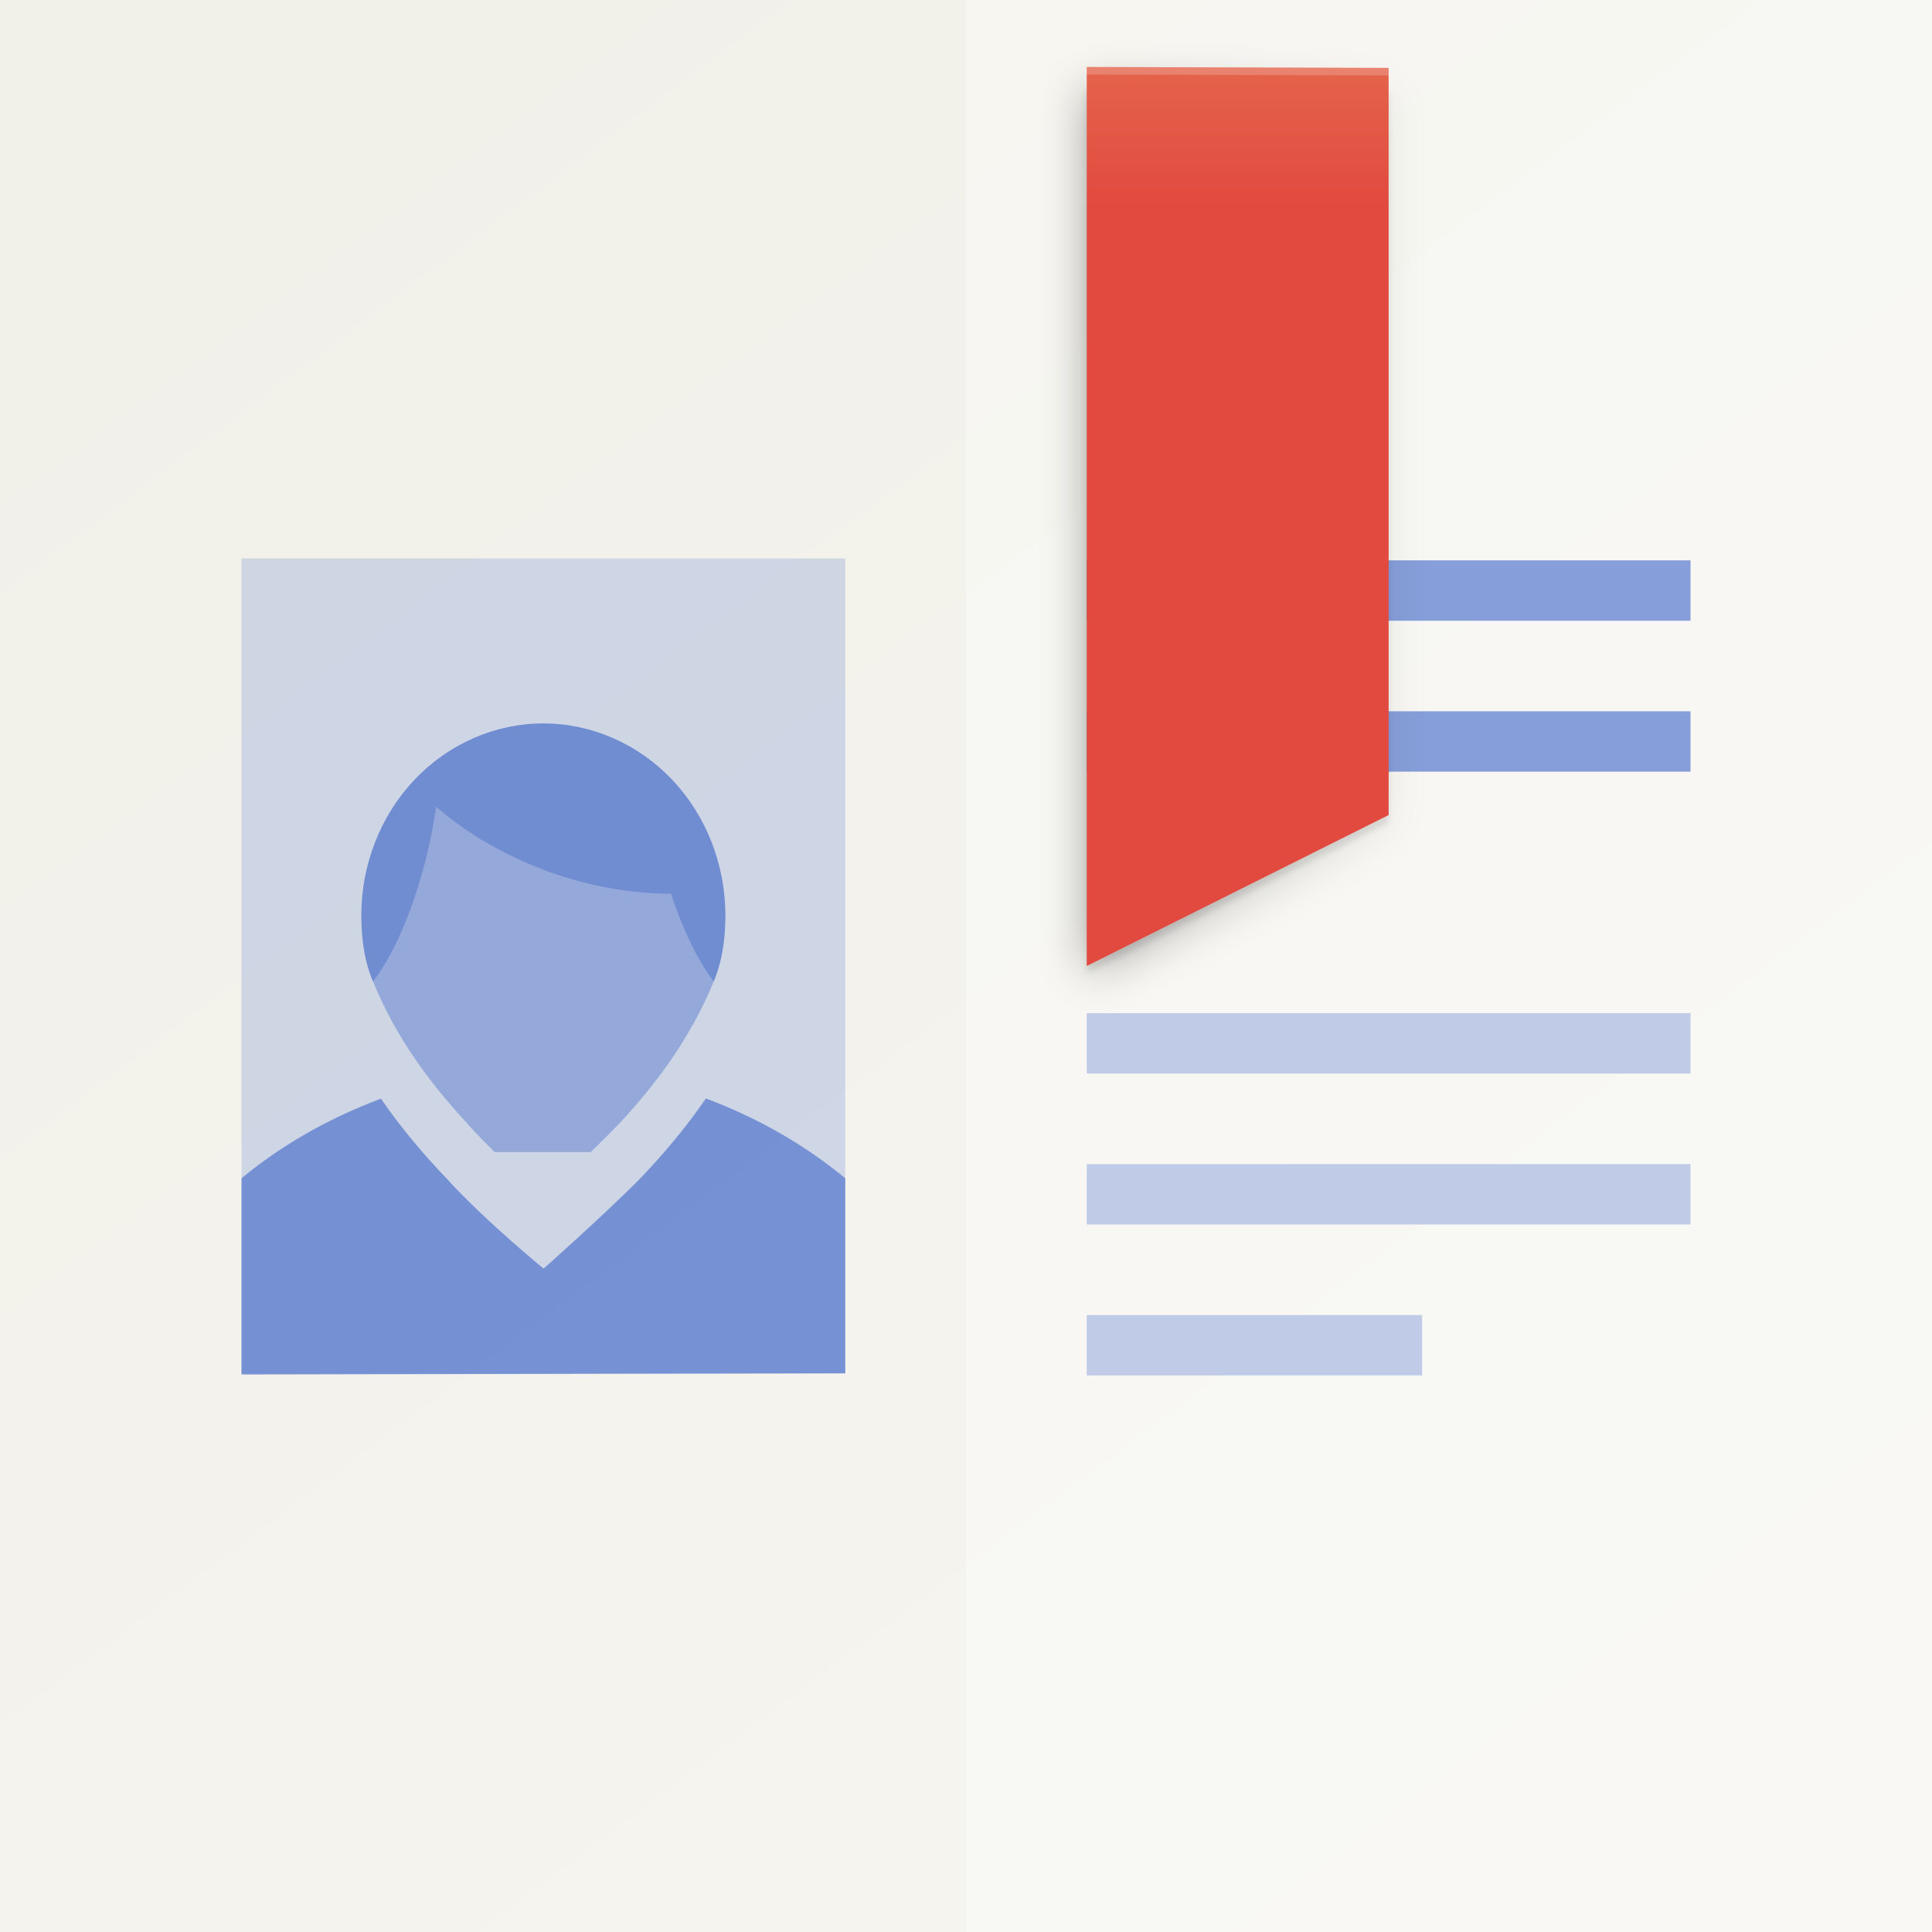
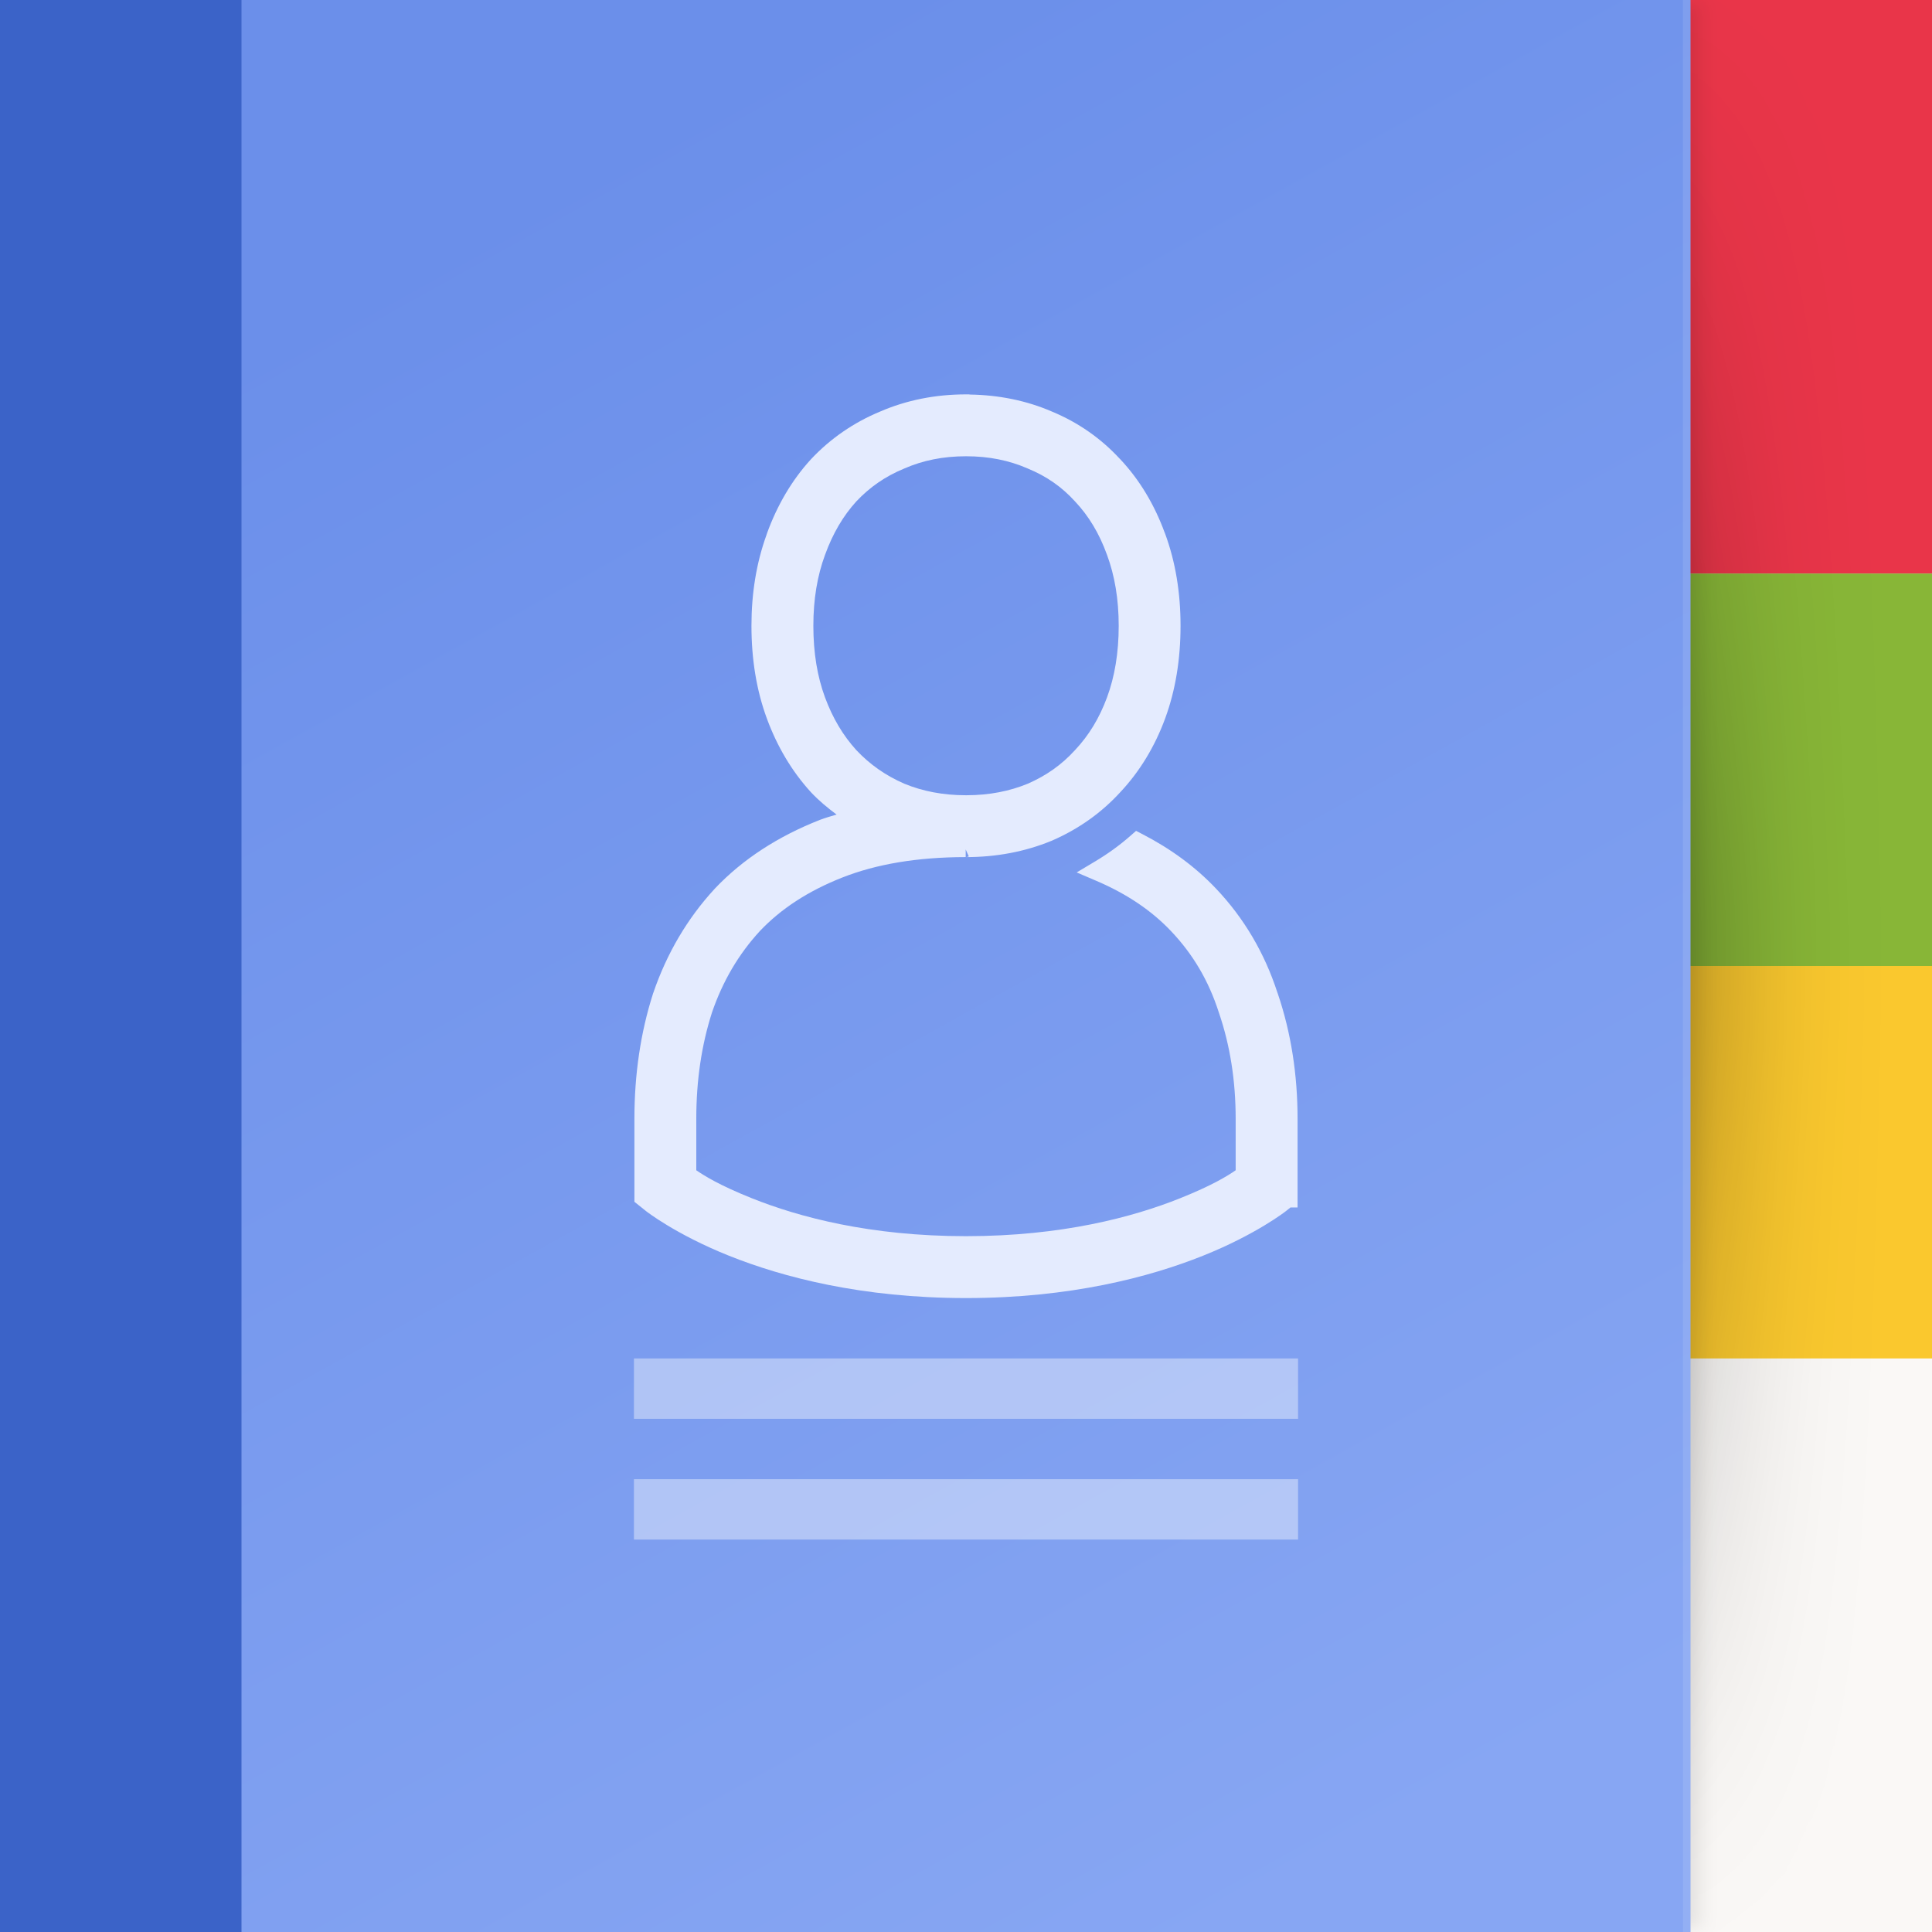
<svg xmlns="http://www.w3.org/2000/svg" xmlns:xlink="http://www.w3.org/1999/xlink" width="512" height="512" id="svg3336" version="1.1" style="enable-background:new" viewBox="0 0 512 512">
  <defs id="defs3338">
    <filter style="color-interpolation-filters:sRGB" id="filter4154">
      <feComposite in2="SourceGraphic" operator="arithmetic" k1="0" k2="1" result="composite1" id="feComposite4156" k3="0" k4="0" />
      <feColorMatrix in="composite1" values="0" type="saturate" result="colormatrix1" id="feColorMatrix4158" />
      <feFlood flood-opacity="1" flood-color="rgb(89,132,51)" result="flood1" id="feFlood4160" />
      <feBlend in="flood1" in2="colormatrix1" mode="multiply" result="blend1" id="feBlend4162" />
      <feBlend in2="blend1" mode="screen" result="blend2" id="feBlend4164" />
      <feColorMatrix in="blend2" values="1" type="saturate" result="colormatrix2" id="feColorMatrix4166" />
      <feComposite in="colormatrix2" in2="SourceGraphic" operator="in" result="composite2" id="feComposite4168" />
    </filter>
    <filter style="color-interpolation-filters:sRGB" id="filter4264" x="-0.024" width="1.048" y="-0.024" height="1.048" />
    <linearGradient id="linearGradient7537">
      <stop style="stop-color:#44d459;stop-opacity:1" offset="0" id="stop7539" />
      <stop style="stop-color:#38b44a;stop-opacity:1" offset="1" id="stop7541" />
    </linearGradient>
    <clipPath clipPathUnits="userSpaceOnUse" id="clipPath4231-6">
      <rect style="color:#000000;display:inline;overflow:visible;visibility:visible;opacity:0.464;fill:#ff00ff;fill-opacity:1;fill-rule:nonzero;stroke:none;stroke-width:1;marker:none;enable-background:accumulate" id="rect4233-8" width="256" height="238" x="0" y="18" />
    </clipPath>
    <linearGradient id="linearGradient4370-8">
      <stop id="stop3709-7-3-5" offset="0" style="stop-color:#cecece;stop-opacity:1" />
      <stop style="stop-color:#dedede;stop-opacity:1" offset="1" id="stop3654-8-0-9" />
    </linearGradient>
    <linearGradient id="linearGradient3650-7-9">
-       <stop style="stop-color:#f1f0e9;stop-opacity:1" offset="0" id="stop4366" />
-       <stop id="stop4368" offset="1" style="stop-color:#f6f5f0;stop-opacity:1" />
+       <stop style="stop-color:#6b8fea;stop-opacity:1" offset="0" id="stop4366" />
+       <stop id="stop4368" offset="1" style="stop-color:#87a6f3;stop-opacity:1" />
    </linearGradient>
    <linearGradient id="linearGradient4370">
      <stop style="stop-color:#dedede;stop-opacity:1" offset="0" id="stop4459" />
      <stop id="stop4461" offset="0.257" style="stop-color:#efefef;stop-opacity:1;" />
      <stop id="stop4463" offset="1" style="stop-color:#f9f9f9;stop-opacity:1" />
    </linearGradient>
    <linearGradient xlink:href="#linearGradient4184" id="linearGradient4492" gradientUnits="userSpaceOnUse" gradientTransform="translate(106.1714,255.6796)" spreadMethod="reflect" x1="139.325" y1="-256" x2="256" y2="-256" />
    <linearGradient id="linearGradient4184">
      <stop style="stop-color:#ffffff;stop-opacity:1;" offset="0" id="stop4186" />
      <stop style="stop-color:#ffffff;stop-opacity:0;" offset="1" id="stop4188" />
    </linearGradient>
-     <linearGradient xlink:href="#linearGradient3650-7-9" id="linearGradient4270" x1="88" y1="16" x2="448" y2="496" gradientUnits="userSpaceOnUse" />
-     <linearGradient xlink:href="#linearGradient4269" id="linearGradient4275" x1="380" y1="240" x2="380" y2="18.001" gradientUnits="userSpaceOnUse" gradientTransform="translate(-32,2.4486173e-6)" />
-     <linearGradient id="linearGradient4269">
-       <stop style="stop-color:#e24a3f;stop-opacity:1;" offset="0" id="stop4271" />
-       <stop id="stop4277" offset="0.835" style="stop-color:#e24a3f;stop-opacity:1" />
-       <stop style="stop-color:#e4634b;stop-opacity:1" offset="1" id="stop4273" />
+     <linearGradient xlink:href="#linearGradient3650-7-9" id="linearGradient4285" x1="128" y1="16" x2="368" y2="496" gradientUnits="userSpaceOnUse" gradientTransform="matrix(0.8484849,0,0,0.9411765,95.03031,0)" />
+     <clipPath clipPathUnits="userSpaceOnUse" id="clipPath4291">
+       <path style="color:#000000;display:inline;overflow:visible;visibility:visible;fill:#faf8f6;fill-opacity:1;fill-rule:nonzero;stroke:none;stroke-width:1;marker:none;enable-background:accumulate" d="M 166.055,18 C 20.757,18 0,38.737 0,183.898 V 328.102 C 0,473.263 20.757,494 166.055,494 H 345.945 C 491.243,494 512,473.263 512,328.102 V 183.898 C 512,38.737 491.243,18 345.945,18 Z" id="path4293" />
+     </clipPath>
+     <clipPath clipPathUnits="userSpaceOnUse" id="clipPath4277">
+       <rect style="color:#000000;display:inline;overflow:visible;visibility:visible;opacity:0.82;fill:#88b637;fill-opacity:1;fill-rule:nonzero;stroke:none;stroke-width:2;stroke-linecap:butt;stroke-linejoin:miter;stroke-miterlimit:4;stroke-dasharray:none;stroke-dashoffset:0;stroke-opacity:1;marker:none;enable-background:accumulate" id="rect4279" width="512" height="512" x="5.5999999e-07" y="0" ry="1" />
+     </clipPath>
+     <clipPath clipPathUnits="userSpaceOnUse" id="clipPath4277-8">
+       <rect style="color:#000000;display:inline;overflow:visible;visibility:visible;opacity:0.82;fill:#88b637;fill-opacity:1;fill-rule:nonzero;stroke:none;stroke-width:2;stroke-linecap:butt;stroke-linejoin:miter;stroke-miterlimit:4;stroke-dasharray:none;stroke-dashoffset:0;stroke-opacity:1;marker:none;enable-background:accumulate" id="rect4279-6" width="512" height="512" x="5.5999999e-07" y="0" ry="1" />
+     </clipPath>
+     <filter style="color-interpolation-filters:sRGB" id="filter4261" x="-0.012" width="1.024" y="-0.012" height="1.024">
+       <feGaussianBlur stdDeviation="2.76" id="feGaussianBlur4263" />
+     </filter>
+     <linearGradient xlink:href="#linearGradient4271" id="linearGradient4273" x1="448" y1="256" x2="448" y2="496" gradientUnits="userSpaceOnUse" spreadMethod="reflect" />
+     <linearGradient id="linearGradient4271">
+       <stop style="stop-color:#000000;stop-opacity:1;" offset="0" id="stop4267" />
+       <stop style="stop-color:#000000;stop-opacity:0;" offset="1" id="stop4269" />
    </linearGradient>
-     <filter style="color-interpolation-filters:sRGB" id="filter4466" x="-0.022" width="1.044" y="-0.008" height="1.016">
-       <feGaussianBlur stdDeviation="0.741" id="feGaussianBlur4468" />
-     </filter>
-     <linearGradient xlink:href="#linearGradient4559" id="linearGradient4482" x1="281.78" y1="157.875" x2="390.22" y2="157.875" gradientUnits="userSpaceOnUse" gradientTransform="translate(-8.000001,2.4486173e-6)" />
-     <linearGradient id="linearGradient4559">
-       <stop style="stop-color:#000000;stop-opacity:1;" offset="0" id="stop4561" />
-       <stop style="stop-color:#000000;stop-opacity:0;" offset="1" id="stop4563" />
-     </linearGradient>
-     <filter style="color-interpolation-filters:sRGB" id="filter4472" x="-0.178" width="1.355" y="-0.066" height="1.132">
-       <feGaussianBlur stdDeviation="5.925" id="feGaussianBlur4474" />
+     <filter style="color-interpolation-filters:sRGB" id="filter4275" x="-0.095" width="1.189" y="-0.097" height="1.195">
+       <feGaussianBlur stdDeviation="22.08" id="feGaussianBlur4277" />
    </filter>
  </defs>
  <g id="layer3">
-     <path style="color:#000000;display:inline;overflow:visible;visibility:visible;fill:url(#linearGradient4270);fill-opacity:1;fill-rule:nonzero;stroke:none;stroke-width:1;marker:none;enable-background:accumulate" d="M 0 0 L 0 183.898 L 0 328.102 L 0 512 L 512 512 L 512 328.102 L 512 183.898 L 512 0 L 0 0 z " id="rect4158" />
+     <path style="color:#000000;display:inline;overflow:visible;visibility:visible;fill:#f3f2eb;fill-opacity:1;fill-rule:nonzero;stroke:none;stroke-width:1;marker:none;enable-background:accumulate" d="M 166.055,18 C 20.757,18 0,38.737 0,183.898 V 328.102 C 0,473.263 20.757,494 166.055,494 H 345.945 C 491.243,494 512,473.263 512,328.102 V 183.898 C 512,38.737 491.243,18 345.945,18 Z" id="rect4158" />
+     <rect style="color:#000000;display:inline;overflow:visible;visibility:visible;opacity:1;fill:#e93549;fill-opacity:1;fill-rule:nonzero;stroke:none;stroke-width:4;stroke-linecap:butt;stroke-linejoin:miter;stroke-miterlimit:4;stroke-dasharray:none;stroke-dashoffset:0;stroke-opacity:1;marker:none;enable-background:accumulate" id="rect4362" width="176" height="152" x="336" y="-152" transform="scale(1,-1)" />
+     <rect y="152" x="336" height="104" width="176" id="rect4287" style="color:#000000;display:inline;overflow:visible;visibility:visible;opacity:1;fill:#88b637;fill-opacity:1;fill-rule:nonzero;stroke:none;stroke-width:4;stroke-linecap:butt;stroke-linejoin:miter;stroke-miterlimit:4;stroke-dasharray:none;stroke-dashoffset:0;stroke-opacity:1;marker:none;enable-background:accumulate" />
+     <rect style="color:#000000;display:inline;overflow:visible;visibility:visible;opacity:1;fill:#faf8f6;fill-opacity:1;fill-rule:nonzero;stroke:none;stroke-width:4;stroke-linecap:butt;stroke-linejoin:miter;stroke-miterlimit:4;stroke-dasharray:none;stroke-dashoffset:0;stroke-opacity:1;marker:none;enable-background:accumulate" id="rect4289" width="176" height="168" x="336" y="344" />
+     <rect style="color:#000000;display:inline;overflow:visible;visibility:visible;opacity:1;fill:#fac82e;fill-opacity:1;fill-rule:nonzero;stroke:none;stroke-width:4;stroke-linecap:butt;stroke-linejoin:miter;stroke-miterlimit:4;stroke-dasharray:none;stroke-dashoffset:0;stroke-opacity:1;marker:none;enable-background:accumulate" id="rect4327" width="176" height="104" x="336" y="256" />
+     <g style="enable-background:new" id="g4275" clip-path="url(#clipPath4277-8)">
+       <g id="g4268">
+         <rect y="0" x="-110" height="544" width="560" id="rect4259" style="color:#000000;display:inline;overflow:visible;visibility:visible;opacity:0.1;fill:#000000;fill-opacity:1;fill-rule:nonzero;stroke:none;stroke-width:4;stroke-linecap:butt;stroke-linejoin:miter;stroke-miterlimit:4;stroke-dasharray:none;stroke-dashoffset:0;stroke-opacity:1;marker:none;filter:url(#filter4261);enable-background:accumulate" />
+         <rect style="color:#000000;display:inline;overflow:visible;visibility:visible;opacity:0.4;fill:url(#linearGradient4273);fill-opacity:1;fill-rule:nonzero;stroke:none;stroke-width:4;stroke-linecap:butt;stroke-linejoin:miter;stroke-miterlimit:4;stroke-dasharray:none;stroke-dashoffset:0;stroke-opacity:1;marker:none;filter:url(#filter4275);enable-background:accumulate" id="rect4265" width="560" height="544" x="-110" y="0" />
+       </g>
+     </g>
+     <rect style="color:#000000;display:inline;overflow:visible;visibility:visible;opacity:1;fill:url(#linearGradient4285);fill-opacity:1;fill-rule:nonzero;stroke:none;stroke-width:4;stroke-linecap:butt;stroke-linejoin:miter;stroke-miterlimit:4;stroke-dasharray:none;stroke-dashoffset:0;stroke-opacity:1;marker:none;enable-background:accumulate" id="rect4268" width="448" height="512" x="1.6484449e-08" y="0" />
+     <rect y="-5.5652174e-07" x="5.5999999e-07" height="512" width="64" id="rect4280" style="color:#000000;display:inline;overflow:visible;visibility:visible;opacity:1;fill:#3b63c8;fill-opacity:1;fill-rule:nonzero;stroke:none;stroke-width:4;stroke-linecap:butt;stroke-linejoin:miter;stroke-miterlimit:4;stroke-dasharray:none;stroke-dashoffset:0;stroke-opacity:1;marker:none;enable-background:accumulate" />
    <g id="g4430" transform="translate(0,-54.97635)" />
-     <path style="color:#000000;display:inline;overflow:visible;visibility:visible;opacity:0.35;fill:#ffffff;fill-opacity:1;fill-rule:nonzero;stroke:none;stroke-width:8;stroke-linecap:butt;stroke-linejoin:miter;stroke-miterlimit:4;stroke-dasharray:none;stroke-dashoffset:0;stroke-opacity:1;marker:none;enable-background:accumulate" d="M 256 0 L 256 512 L 512 512 L 512 328.102 L 512 183.898 L 512 0 L 256 0 z " id="rect4238" />
-     <g id="g4263" transform="matrix(1.111111,0,0,1,-32,-3.5)" style="fill:#3b63c8;stroke-width:0.949;enable-background:new">
-       <path id="path4497" d="m 288,152 0,16 144,0 0,-16 -144,0 z" style="color:#000000;display:inline;overflow:visible;visibility:visible;opacity:0.6;fill:#3b63c8;fill-opacity:1;fill-rule:nonzero;stroke:none;stroke-width:3.795;stroke-linecap:butt;stroke-linejoin:miter;stroke-miterlimit:4;stroke-dasharray:none;stroke-dashoffset:0;stroke-opacity:1;marker:none;enable-background:accumulate" />
-       <path id="path4495" d="m 288,192 0,16 144,0 0,-16 -144,0 z" style="color:#000000;display:inline;overflow:visible;visibility:visible;opacity:0.6;fill:#3b63c8;fill-opacity:1;fill-rule:nonzero;stroke:none;stroke-width:3.795;stroke-linecap:butt;stroke-linejoin:miter;stroke-miterlimit:4;stroke-dasharray:none;stroke-dashoffset:0;stroke-opacity:1;marker:none;enable-background:accumulate" />
-       <path style="color:#000000;display:inline;overflow:visible;visibility:visible;opacity:0.3;fill:#3b63c8;fill-opacity:1;fill-rule:nonzero;stroke:none;stroke-width:3.795;stroke-linecap:butt;stroke-linejoin:miter;stroke-miterlimit:4;stroke-dasharray:none;stroke-dashoffset:0;stroke-opacity:1;marker:none;enable-background:accumulate" d="m 288,272 0,16 144,0 0,-16 -144,0 z" id="path4503" />
-       <path id="path4505" d="m 288,312 0,16 144,0 0,-16 -144,0 z" style="color:#000000;display:inline;overflow:visible;visibility:visible;opacity:0.3;fill:#3b63c8;fill-opacity:1;fill-rule:nonzero;stroke:none;stroke-width:3.795;stroke-linecap:butt;stroke-linejoin:miter;stroke-miterlimit:4;stroke-dasharray:none;stroke-dashoffset:0;stroke-opacity:1;marker:none;enable-background:accumulate" />
-       <path style="color:#000000;display:inline;overflow:visible;visibility:visible;opacity:0.3;fill:#3b63c8;fill-opacity:1;fill-rule:nonzero;stroke:none;stroke-width:3.795;stroke-linecap:butt;stroke-linejoin:miter;stroke-miterlimit:4;stroke-dasharray:none;stroke-dashoffset:0;stroke-opacity:1;marker:none;enable-background:accumulate" d="m 288,352 0,16 80,0 0,-16 -80,0 z" id="path4507" />
-     </g>
-     <rect y="148" x="64" height="216" width="160" id="rect4247" style="color:#000000;display:inline;overflow:visible;visibility:visible;opacity:0.2;fill:#3b63c8;fill-opacity:1;fill-rule:nonzero;stroke:none;stroke-width:4;stroke-linecap:butt;stroke-linejoin:miter;stroke-miterlimit:4;stroke-dasharray:none;stroke-dashoffset:0;stroke-opacity:1;marker:none;enable-background:accumulate" />
-     <path style="font-style:normal;font-variant:normal;font-weight:normal;font-stretch:normal;font-size:15.003px;line-height:125%;font-family:Ubuntu;-inkscape-font-specification:Ubuntu;text-align:center;letter-spacing:0px;word-spacing:0px;writing-mode:lr-tb;text-anchor:middle;display:inline;opacity:0.4;fill:#3b63c8;fill-opacity:1;stroke:none;stroke-width:1;enable-background:new" d="m 143.993,191.724 c -12.754,7.5e-4 -25.087,5.383 -34.104,14.88 -9.019,9.498 -14.125,22.488 -14.125,35.917 l 0,0.036 c 0.021,5.17 0.486,11.121 2.922,17.156 6.351,15.733 15.872,27.948 24.568,37.391 l -0.016,0 c 2.401,2.744 5.136,5.534 7.865,8.214 l 25.453,0 c 2.763,-2.703 5.587,-5.508 8.203,-8.229 l -0.021,0 c 8.693,-9.441 18.214,-21.648 24.562,-37.375 2.436,-6.034 2.903,-11.985 2.922,-17.156 l 0,-0.036 c 0,-13.431 -5.112,-26.42 -14.13,-35.917 -9.016,-9.496 -21.345,-14.879 -34.099,-14.88 z" id="path4282" />
-     <path style="font-style:normal;font-variant:normal;font-weight:normal;font-stretch:normal;font-size:15.003px;line-height:125%;font-family:Ubuntu;-inkscape-font-specification:Ubuntu;text-align:center;letter-spacing:0px;word-spacing:0px;writing-mode:lr-tb;text-anchor:middle;display:inline;opacity:0.6;fill:#3b63c8;fill-opacity:1;stroke:none;stroke-width:1;enable-background:new" d="m 187.061,291.115 c -5.676,8.26 -11.855,15.418 -17.745,21.536 l 0.021,0 c -10.785,10.731 -25.286,23.542 -25.286,23.542 0,0 -15.371,-12.585 -25.38,-23.526 l 0.021,0 c -5.882,-6.11 -12.058,-13.258 -17.729,-21.505 -0.253,0.097 -0.513,0.177 -0.766,0.276 -13.664,5.217 -25.725,12.159 -36.193,20.818 l 0,51.685 -0.005,0 c 0,0.108 0.005,0.214 0.005,0.323 l 159.995,-0.323 0,-51.685 c -10.468,-8.659 -22.478,-15.6 -36.031,-20.818 -0.299,-0.117 -0.601,-0.209 -0.901,-0.323 l -0.006,0 z" id="path4122" />
-     <path style="color:#000000;display:inline;overflow:visible;visibility:visible;opacity:0.4;fill:#3b63c8;fill-opacity:1;fill-rule:nonzero;stroke:none;stroke-width:2;stroke-linecap:butt;stroke-linejoin:miter;stroke-miterlimit:4;stroke-dasharray:none;stroke-dashoffset:0;stroke-opacity:1;marker:none;enable-background:accumulate" d="m 143.992,191.725 c -12.753,0.001 -25.087,5.383 -34.103,14.879 -9.019,9.498 -14.125,22.49 -14.125,35.918 l 0,0.035 c 0.021,5.17 0.486,11.121 2.922,17.156 0.053,0.131 0.111,0.258 0.164,0.389 a 17.28,49.92 11.625 0 0 15.355,-38.406 17.28,49.92 11.625 0 0 1.393,-7.918 64.96,40.96 19.465 0 0 30.434,17.455 64.96,40.96 19.465 0 0 31.779,5.598 49.92,17.28 78.375 0 0 11.342,23.232 c 0.048,-0.118 0.099,-0.232 0.146,-0.35 2.436,-6.034 2.903,-11.985 2.922,-17.156 l 0,-0.035 c 0,-13.431 -5.111,-26.421 -14.129,-35.918 -9.016,-9.495 -21.344,-14.877 -34.098,-14.879 l -0.002,0 z" id="path4285" />
+     <path style="color:#000000;display:inline;overflow:visible;visibility:visible;opacity:0.1;fill:#ffffff;fill-opacity:1;fill-rule:nonzero;stroke:none;stroke-width:4;stroke-linecap:butt;stroke-linejoin:miter;stroke-miterlimit:4;stroke-dasharray:none;stroke-dashoffset:0;stroke-opacity:1;marker:none;enable-background:accumulate" d="M 446 0 L 446 512 L 448 512 L 448 0 L 446 0 z " id="rect4342" />
  </g>
  <g id="layer4" style="display:inline">
-     <path style="color:#000000;display:inline;overflow:visible;visibility:visible;opacity:0.4;fill:url(#linearGradient4482);fill-opacity:1;fill-rule:nonzero;stroke:none;stroke-width:8;stroke-linecap:butt;stroke-linejoin:miter;stroke-miterlimit:4;stroke-dasharray:none;stroke-dashoffset:0;stroke-opacity:1;marker:none;filter:url(#filter4472);enable-background:accumulate" d="M 288,23.75 288,258 368,218 368,24.707 c -12.304,-0.684 -25.993,-0.957 -41.297,-0.957 z" id="path4470" />
-     <path id="path4464" d="M 288,23.75 288,258 368,218 368,24.707 c -12.304,-0.684 -25.993,-0.957 -41.297,-0.957 z" style="color:#000000;display:inline;overflow:visible;visibility:visible;opacity:0.1;fill:#000000;fill-opacity:1;fill-rule:nonzero;stroke:none;stroke-width:8;stroke-linecap:butt;stroke-linejoin:miter;stroke-miterlimit:4;stroke-dasharray:none;stroke-dashoffset:0;stroke-opacity:1;marker:none;filter:url(#filter4466);enable-background:accumulate" />
-     <path style="color:#000000;display:inline;overflow:visible;visibility:visible;opacity:1;fill:url(#linearGradient4275);fill-opacity:1;fill-rule:nonzero;stroke:none;stroke-width:8;stroke-linecap:butt;stroke-linejoin:miter;stroke-miterlimit:4;stroke-dasharray:none;stroke-dashoffset:0;stroke-opacity:1;marker:none;enable-background:accumulate" d="M 288,17.75 288,256 368,216 368,18 Z" id="path4460" />
-     <path style="color:#000000;display:inline;overflow:visible;visibility:visible;opacity:0.2;fill:#ffffff;fill-opacity:1;fill-rule:nonzero;stroke:none;stroke-width:8;stroke-linecap:butt;stroke-linejoin:miter;stroke-miterlimit:4;stroke-dasharray:none;stroke-dashoffset:0;stroke-opacity:1;marker:none;enable-background:accumulate" d="m 288,17.75 0,2 80,0.25 0,-2 z" id="path4280" />
+     <rect style="color:#000000;display:inline;overflow:visible;visibility:visible;opacity:0.4;fill:#ffffff;fill-opacity:1;fill-rule:nonzero;stroke:none;stroke-width:4;stroke-linecap:butt;stroke-linejoin:miter;stroke-miterlimit:4;stroke-dasharray:none;stroke-dashoffset:0;stroke-opacity:1;marker:none;enable-background:accumulate" id="rect4275" width="176" height="16" x="168" y="360" />
+     <rect y="392" x="168" height="16" width="176" id="rect4277" style="color:#000000;display:inline;overflow:visible;visibility:visible;opacity:0.4;fill:#ffffff;fill-opacity:1;fill-rule:nonzero;stroke:none;stroke-width:4;stroke-linecap:butt;stroke-linejoin:miter;stroke-miterlimit:4;stroke-dasharray:none;stroke-dashoffset:0;stroke-opacity:1;marker:none;enable-background:accumulate" />
+     <path style="color:#000000;font-style:normal;font-variant:normal;font-weight:normal;font-stretch:normal;font-size:medium;line-height:125%;font-family:Ubuntu;-inkscape-font-specification:'Ubuntu, Normal';font-variant-ligatures:normal;font-variant-position:normal;font-variant-caps:normal;font-variant-numeric:normal;font-variant-alternates:normal;font-feature-settings:normal;text-indent:0;text-align:start;text-decoration:none;text-decoration-line:none;text-decoration-style:solid;text-decoration-color:#000000;letter-spacing:0px;word-spacing:0px;text-transform:none;writing-mode:lr-tb;direction:ltr;baseline-shift:baseline;text-anchor:start;white-space:normal;shape-padding:0;clip-rule:nonzero;display:inline;overflow:visible;visibility:visible;opacity:1;isolation:auto;mix-blend-mode:normal;color-interpolation:sRGB;color-interpolation-filters:linearRGB;solid-color:#000000;solid-opacity:1;fill:#e4ebfe;fill-opacity:1;fill-rule:nonzero;stroke:none;stroke-width:4;stroke-linecap:butt;stroke-linejoin:miter;stroke-miterlimit:4;stroke-dasharray:none;stroke-dashoffset:0;stroke-opacity:1;color-rendering:auto;image-rendering:auto;shape-rendering:auto;text-rendering:auto;enable-background:accumulate" d="m 256.001,104.515 c -8.045,2.6e-4 -15.715,1.503 -22.77,4.557 0,0 -0.002,0.002 -0.002,0.002 -6.975,2.891 -13.155,7.141 -18.3,12.617 l -0.023,0.025 -0.015,0.016 -0.009,0.009 -0.035,0.041 c -5.029,5.519 -8.894,12.136 -11.606,19.616 l 0.089,-0.207 c -1.5e-4,3.1e-4 -0.06,0.149 -0.095,0.24 l 0.004,-0.025 c -0.01,0.026 -0.015,0.053 -0.025,0.079 -9.9e-4,0.003 -0.005,0.013 -0.006,0.015 -0.012,0.039 -0.014,0.043 -0.002,0.004 l -0.095,0.306 v 0.002 c -2.666,7.39 -3.968,15.436 -3.968,24.018 0,8.857 1.326,17.112 4.1,24.63 2.717,7.364 6.585,13.904 11.593,19.405 l 0.002,0.002 0.004,0.006 0.004,0.004 0.035,0.039 0.025,0.027 0.021,0.025 c 2.078,2.212 4.385,4.115 6.773,5.898 -1.488,0.462 -3,0.853 -4.444,1.421 -11.031,4.345 -20.403,10.384 -27.787,18.174 l -0.019,0.021 -0.046,0.048 -0.056,0.066 c -7.205,7.825 -12.629,17.061 -16.196,27.466 l -0.046,0.099 -0.054,0.178 c -3.306,10.343 -4.926,21.432 -4.926,33.165 v 21.984 l 2.985,2.391 0.006,0.006 0.097,0.076 c 0,0 7.81,6.155 21.98,11.823 14.156,5.662 35.15,11.215 62.802,11.215 27.653,0 48.645,-5.552 62.8,-11.215 14.17,-5.668 21.98,-11.823 21.98,-11.823 l 0.097,-0.076 0.006,-0.006 1.111,-0.892 h 1.878 v -23.483 c 0,-11.75 -1.735,-22.868 -5.255,-33.224 -0.003,-0.011 -0.005,-0.021 -0.009,-0.031 l -0.048,-0.134 -0.031,-0.062 c -3.39,-10.461 -8.854,-19.768 -16.299,-27.597 l -0.002,-0.002 c -5.434,-5.731 -11.953,-10.506 -19.401,-14.361 l -1.752,-0.908 -1.483,1.303 c -2.896,2.547 -6.054,4.817 -9.392,6.81 l -4.862,2.904 5.205,2.228 c 8.165,3.494 14.681,7.928 19.785,13.312 l 0.019,0.021 c 5.808,6.111 9.969,13.163 12.646,21.511 l 0.05,0.151 0.015,0.042 c 2.919,8.555 4.411,17.854 4.411,28.035 v 13.633 c -2.221,1.521 -6.172,3.993 -14.762,7.429 -12.405,4.961 -31.241,10.035 -56.706,10.035 -25.465,0 -44.307,-5.075 -56.712,-10.037 -8.589,-3.436 -12.541,-5.905 -14.762,-7.427 v -13.633 c 0,-10.198 1.399,-19.523 4.131,-28.095 4e-4,-0.001 -3.9e-4,-0.003 0,-0.004 2.885,-8.428 7.1,-15.56 12.743,-21.693 l 0.006,-0.006 c 5.541,-5.833 12.704,-10.562 21.852,-14.165 8.89,-3.502 19.74,-5.388 32.628,-5.399 0.018,-10e-4 0.081,0.004 0.112,0.004 7.979,0 15.583,-1.412 22.597,-4.291 l 0.002,0.004 0.13,-0.05 0.174,-0.081 0.031,-0.017 c 6.907,-3.016 12.974,-7.316 17.969,-12.783 5.161,-5.503 9.127,-12.067 11.858,-19.469 2.774,-7.518 4.1,-15.776 4.1,-24.632 0,-8.729 -1.33,-16.908 -4.09,-24.401 l -0.006,-0.021 -0.06,-0.151 -0.043,-0.085 c -2.719,-7.412 -6.632,-13.974 -11.752,-19.436 -0.004,-0.004 -0.006,-0.011 -0.011,-0.015 l -0.081,-0.083 -0.089,-0.079 -0.004,-0.004 c -4.998,-5.415 -11.06,-9.629 -17.959,-12.487 l -0.004,-0.002 c -6.773,-2.93 -14.125,-4.39 -21.815,-4.504 l -0.068,-0.046 h -0.877 z m -0.027,16.399 h 0.05 c 6.037,0.002 11.357,1.084 16.26,3.211 l 0.011,0.004 0.031,0.015 0.056,0.025 0.046,0.019 c 4.936,2.033 8.957,4.848 12.412,8.639 l 0.004,0.004 0.033,0.039 0.077,0.077 c 3.565,3.801 6.354,8.395 8.409,14.074 v 0.002 c 5.7e-4,0.001 10e-4,0.002 0.002,0.004 l 0.017,0.048 c 2.019,5.472 3.087,11.673 3.087,18.759 0,7.229 -1.074,13.502 -3.087,18.956 -2.05,5.557 -4.843,10.109 -8.44,13.941 l -0.054,0.052 -0.058,0.068 c -3.46,3.795 -7.523,6.687 -12.481,8.848 -4.864,1.992 -10.165,3.026 -16.146,3.049 h -0.197 c -0.024,0 -0.051,-1e-5 -0.081,0 h -0.002 -0.002 c -6.022,-0.011 -11.35,-1.045 -16.239,-3.045 -4.966,-2.161 -9.128,-5.075 -12.739,-8.904 -3.487,-3.836 -6.252,-8.418 -8.314,-14.007 -2.012,-5.454 -3.082,-11.726 -3.082,-18.956 0,-7.087 1.064,-13.286 3.082,-18.757 l 0.035,-0.089 c 2.066,-5.699 4.824,-10.318 8.275,-14.117 3.596,-3.813 7.702,-6.643 12.623,-8.674 l 0.029,-0.011 0.072,-0.035 0.048,-0.021 0.023,-0.011 0.004,-0.002 c 4.895,-2.121 10.208,-3.201 16.237,-3.204 z m 21.928,99.94 0.273,0.658 -0.281,-0.654 z m -21.982,4.257 c 0.073,0.165 0.819,1.845 0.819,1.845 9e-5,-4e-5 -0.263,0.097 -0.263,0.097 5.8e-4,-1.7e-4 -0.303,0.064 -0.358,0.07 -0.216,0.024 -0.185,0.013 -0.199,0.012 z" id="path4202" />
  </g>
</svg>
